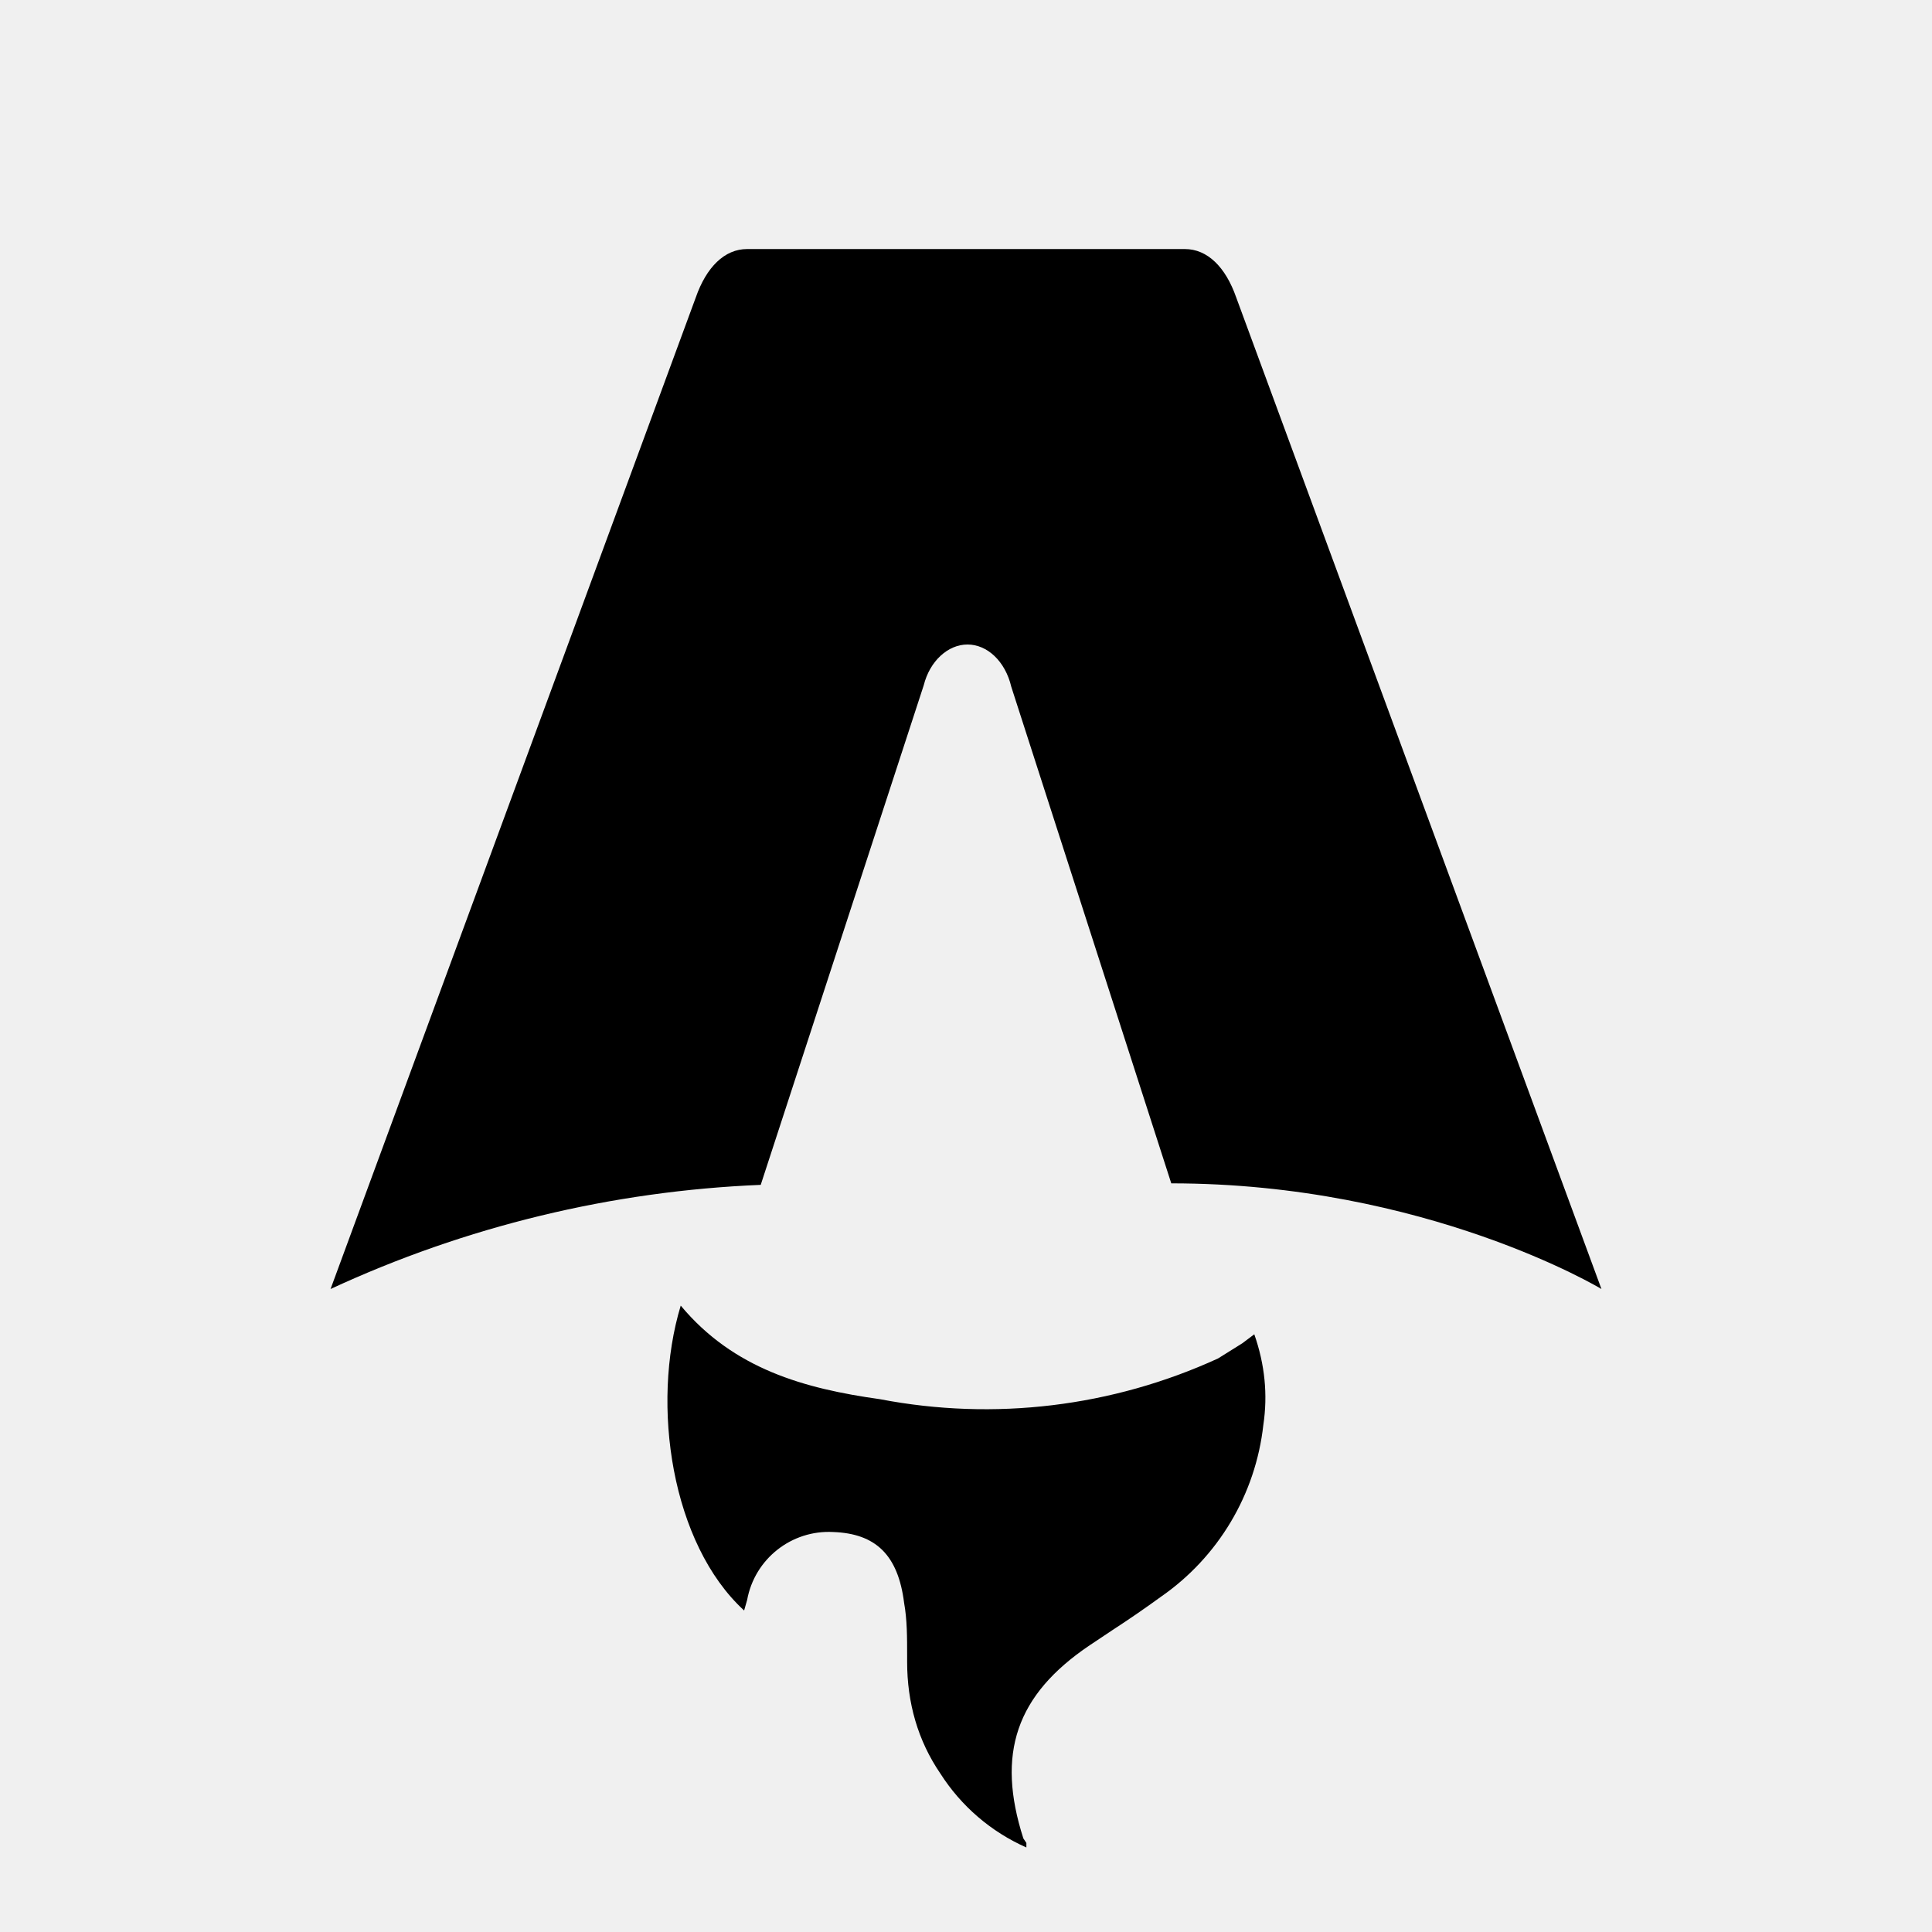
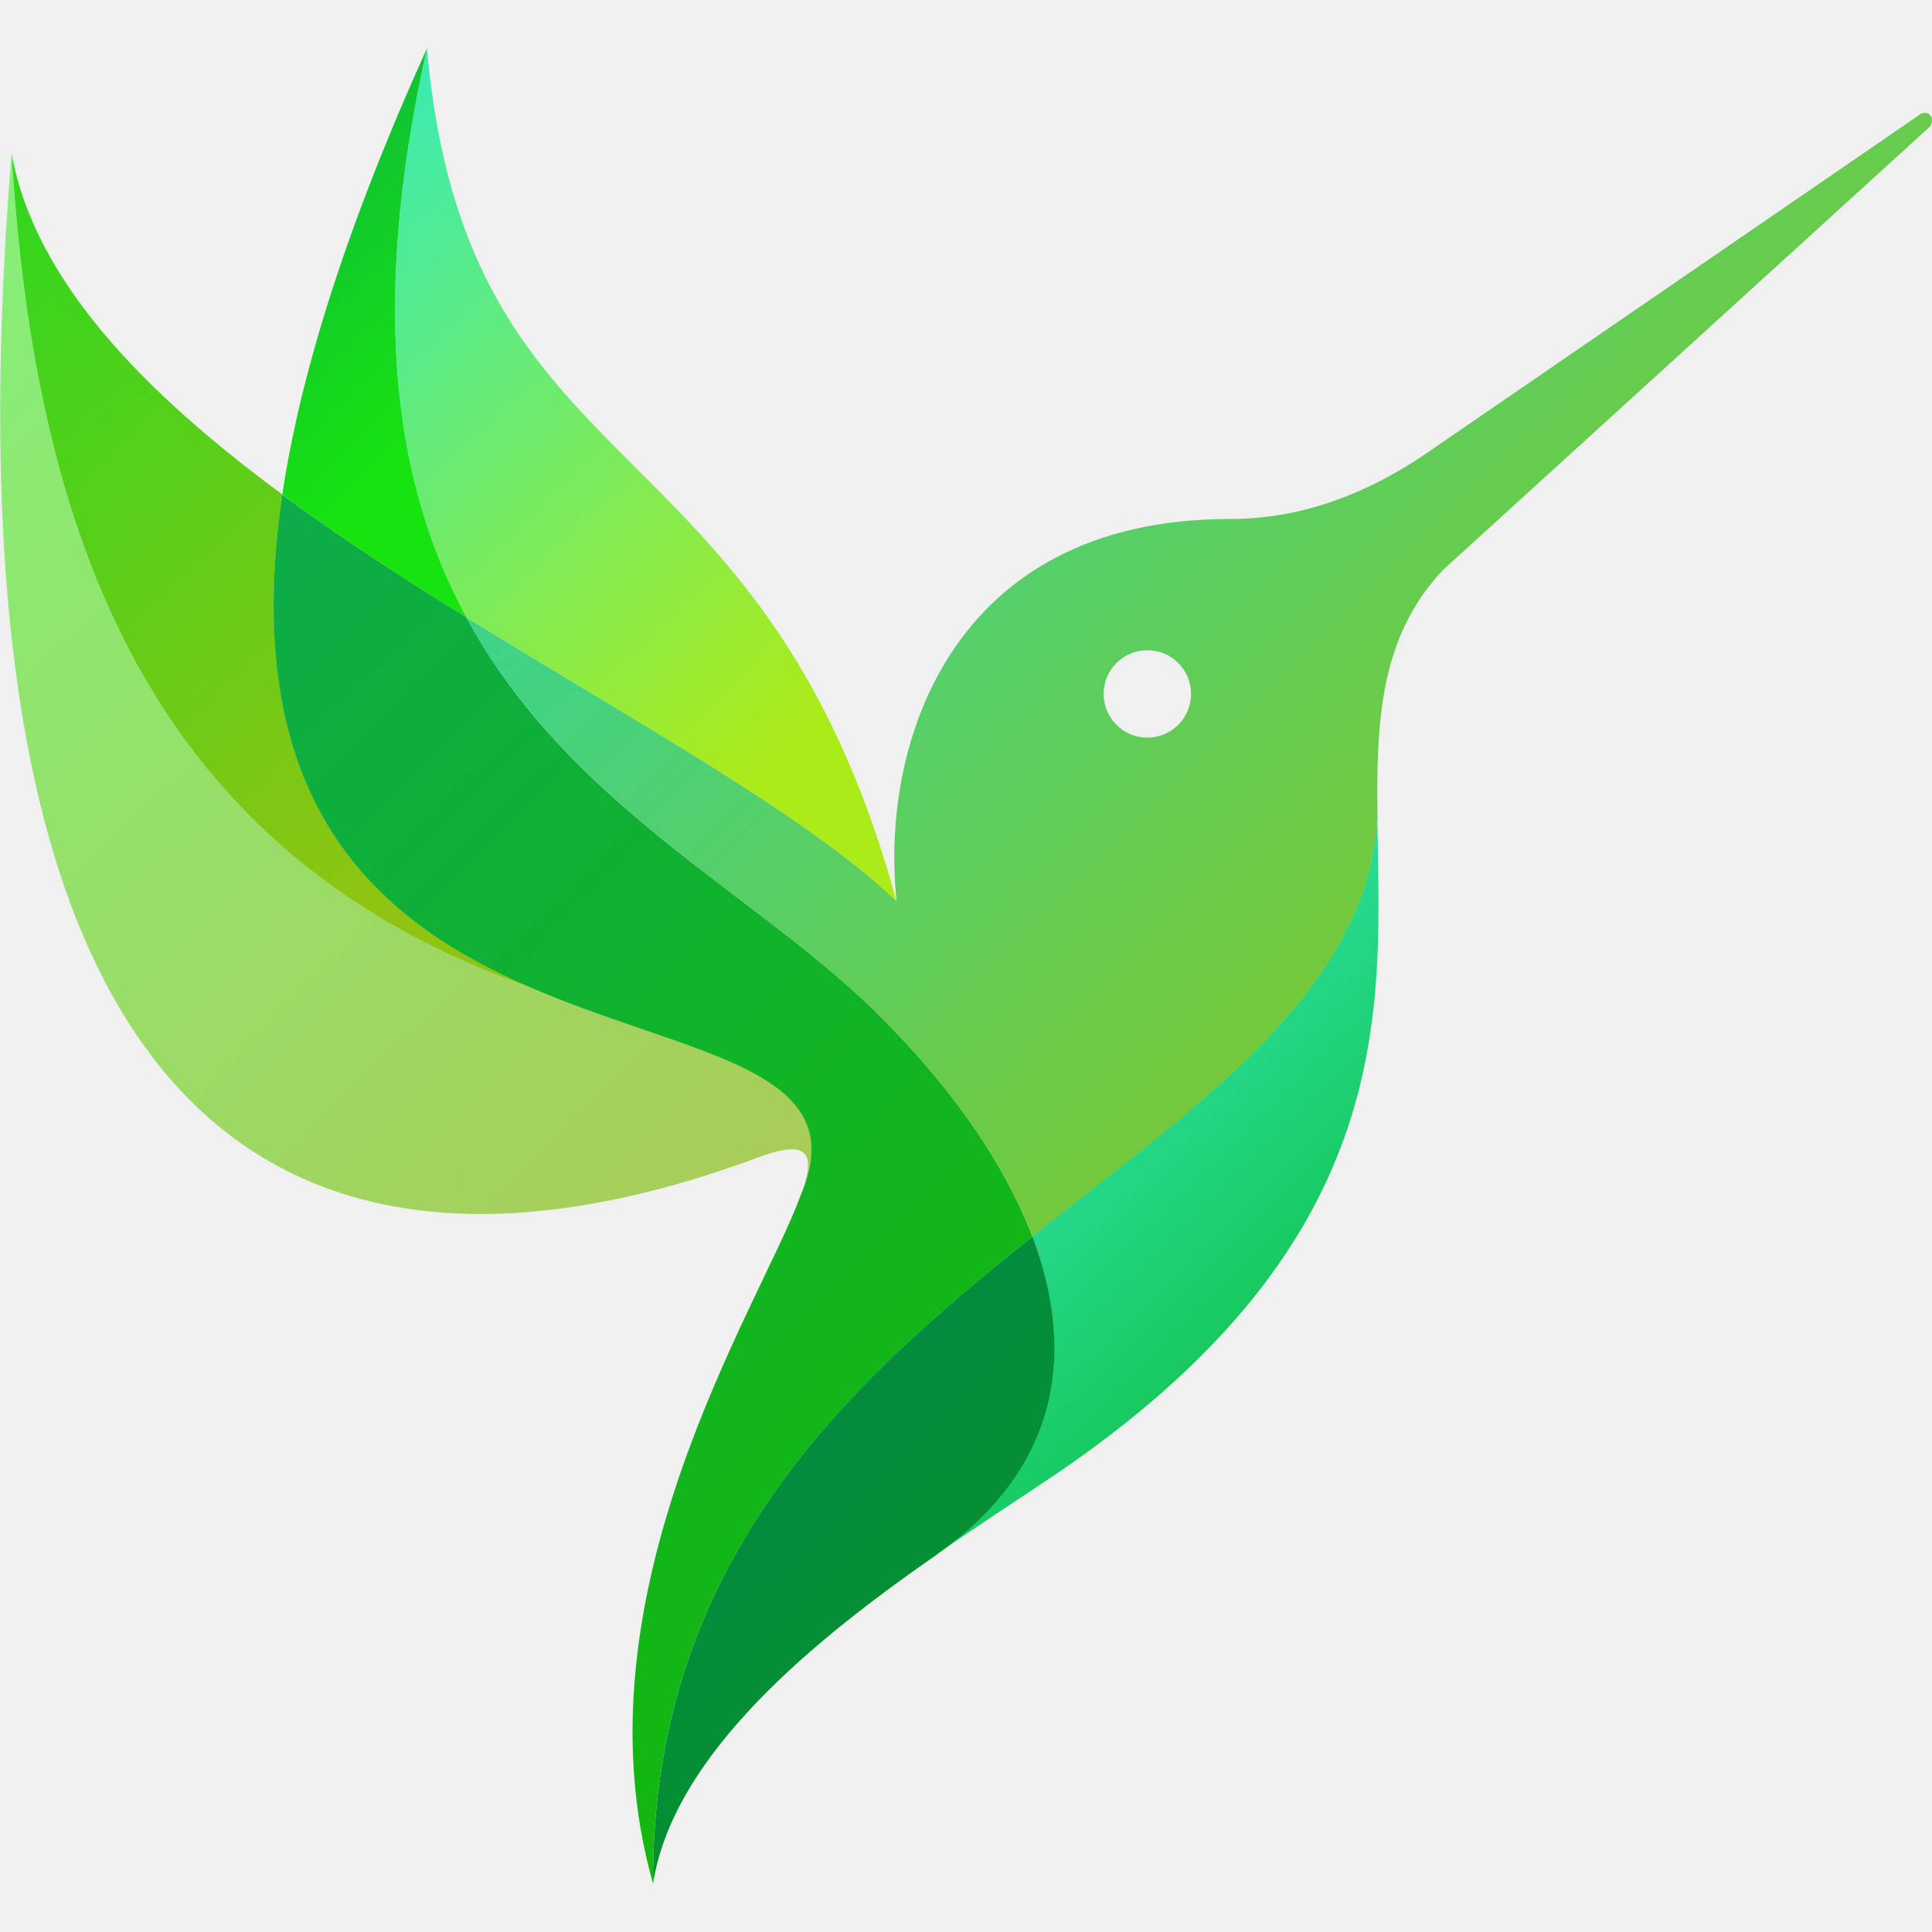
- <svg xmlns="http://www.w3.org/2000/svg" fill="none" viewBox="0 0 128 128">
-   <path d="M50.4 78.5a75.1 75.1 0 0 0-28.5 6.9l24.2-65.7c.7-2 1.9-3.2 3.4-3.2h29c1.5 0 2.7 1.2 3.4 3.2l24.2 65.7s-11.6-7-28.5-7L67 45.5c-.4-1.7-1.6-2.8-2.9-2.8-1.3 0-2.5 1.1-2.9 2.7L50.4 78.5Zm-1.1 28.2Zm-4.2-20.2c-2 6.6-.6 15.8 4.2 20.2a17.5 17.5 0 0 1 .2-.7 5.5 5.5 0 0 1 5.7-4.5c2.8.1 4.3 1.5 4.7 4.7.2 1.1.2 2.3.2 3.5v.4c0 2.7.7 5.2 2.2 7.4a13 13 0 0 0 5.7 4.9v-.3l-.2-.3c-1.8-5.6-.5-9.5 4.4-12.8l1.5-1a73 73 0 0 0 3.2-2.2 16 16 0 0 0 6.8-11.4c.3-2 .1-4-.6-6l-.8.6-1.6 1a37 37 0 0 1-22.4 2.7c-5-.7-9.7-2-13.2-6.2Z" />
-   <style>
-         path { fill: #000; }
-         @media (prefers-color-scheme: dark) {
-             path { fill: #FFF; }
-         }
-     </style>
+ <svg xmlns="http://www.w3.org/2000/svg" viewBox="0 0 500 500">
+   <defs>
+     <style>.cls-1,.cls-2,.cls-3,.cls-4,.cls-5,.cls-6,.cls-7,.cls-8{fill-rule:evenodd;}.cls-1{fill:url(#Degradado_sin_nombre_4);}.cls-2{fill:url(#Degradado_sin_nombre_3);}.cls-3{fill:url(#Degradado_sin_nombre_5);}.cls-4{fill:url(#Degradado_sin_nombre_7);}.cls-5{fill:url(#Degradado_sin_nombre_9);}.cls-6{fill:url(#Degradado_sin_nombre_11);}.cls-7{fill:url(#Degradado_sin_nombre_13);}.cls-8{fill:url(#Degradado_sin_nombre_2);}</style>
+     <linearGradient id="Degradado_sin_nombre_4" x1="-9456.37" y1="-47004.85" x2="-13761.96" y2="-42596.75" gradientTransform="matrix(0.06, 0, 0, -0.06, 793.47, -2536.27)" gradientUnits="userSpaceOnUse">
+       <stop offset="0" stop-color="#a9cc58" />
+       <stop offset="1" stop-color="#81f57d" />
+     </linearGradient>
+     <linearGradient id="Degradado_sin_nombre_3" x1="-10559.92" y1="-45146.98" x2="-13170.54" y2="-42474.2" gradientTransform="matrix(0.06, 0, 0, -0.06, 793.47, -2536.27)" gradientUnits="userSpaceOnUse">
+       <stop offset="0" stop-color="#8fc412" />
+       <stop offset="1" stop-color="#27d920" />
+     </linearGradient>
+     <linearGradient id="Degradado_sin_nombre_5" x1="-8483.2" y1="-48601.9" x2="-12495.88" y2="-44493.68" gradientTransform="matrix(0.06, 0, 0, -0.06, 793.47, -2536.27)" gradientUnits="userSpaceOnUse">
+       <stop offset="0" stop-color="#14b80e" />
+       <stop offset="1" stop-color="#0cab4c" />
+     </linearGradient>
+     <linearGradient id="Degradado_sin_nombre_7" x1="-4601.81" y1="-46238.19" x2="-9888.51" y2="-40825.61" gradientTransform="matrix(0.06, 0, 0, -0.06, 793.47, -2536.27)" gradientUnits="userSpaceOnUse">
+       <stop offset="0" stop-color="#8fc412" />
+       <stop offset="1" stop-color="#20d9b7" />
+     </linearGradient>
+     <linearGradient id="Degradado_sin_nombre_9" x1="-9037.04" y1="-44706.25" x2="-11629.93" y2="-42051.64" gradientTransform="matrix(0.06, 0, 0, -0.06, 793.47, -2536.27)" gradientUnits="userSpaceOnUse">
+       <stop offset="0" stop-color="#aceb1a" />
+       <stop offset="1" stop-color="#2aebc8" />
+     </linearGradient>
+     <linearGradient id="Degradado_sin_nombre_11" x1="-10521.5" y1="-43324.63" x2="-11939.57" y2="-41872.79" gradientTransform="matrix(0.06, 0, 0, -0.06, 793.47, -2536.27)" gradientUnits="userSpaceOnUse">
+       <stop offset="0" stop-color="#17e310" />
+       <stop offset="1" stop-color="#0cab4c" />
+     </linearGradient>
+     <linearGradient id="Degradado_sin_nombre_13" x1="-6866.68" y1="-47457.6" x2="-9126.62" y2="-45143.87" gradientTransform="matrix(0.06, 0, 0, -0.06, 793.47, -2536.27)" gradientUnits="userSpaceOnUse">
+       <stop offset="0" stop-color="#12c44e" />
+       <stop offset="1" stop-color="#43f7eb" />
+     </linearGradient>
+     <linearGradient id="Degradado_sin_nombre_2" x1="-8299.58" y1="-48925.63" x2="-10309.96" y2="-46867.38" gradientTransform="matrix(0.06, 0, 0, -0.06, 793.47, -2536.27)" gradientUnits="userSpaceOnUse">
+       <stop offset="0" stop-color="#05912a" />
+       <stop offset="1" stop-color="#038557" />
+     </linearGradient>
+   </defs>
+   <g id="Icon_T" data-name="Icon T">
+     <path class="cls-1" d="M3,39.69c-25.67,313.1,123,285.94,193.45,259.77,13.11-4.86,14.71-.68,10.78,10.07,14.34-33-27.46-36-68.45-53.45C38.34,221.55,9,138.49,3,39.69Z" />
+     <path class="cls-2" d="M3,39.69c6,98.8,35.39,181.93,135.78,216.39C99.52,239.43,61,209.63,73.11,128,37.41,101.69,8.91,72.63,3,39.69Z" />
+     <path class="cls-3" d="M73.06,128C61,209.69,99.46,239.49,138.67,256.14c41,17.39,82.85,20.46,68.44,53.46C196.71,338,147.72,412.2,169,487.46c-.43-82.7,49.68-128.77,98.18-167.42-7.7-20.33-22.59-40.55-40.69-58.31-31.45-30.84-79.65-53.51-105.81-102C104.26,149.61,88,139,73,128Z" />
+     <path class="cls-4" d="M120.69,159.74c26.17,48.48,74.36,71.15,105.81,102,18.1,17.76,33,38,40.69,58.31,44.19-35.14,87-64.08,89.31-108.87-.06-2.76-.06-5.46-.06-8.17.12-21.5,2.64-40.37,17.11-55.6L499.42,32.81c1.72-2.52-.74-4.91-3.14-2.77L369.61,117c-20.19,13.88-37.67,17.32-51.46,17.32-72.26,0-90.42,58.67-86.11,98.86C208.16,210.56,164,186.6,120.69,159.74Zm176.23,8.54a11.31,11.31,0,1,0,11.32,11.31A11.29,11.29,0,0,0,296.92,168.28Z" />
+     <path class="cls-5" d="M120.69,159.74C164,186.6,208.16,210.56,232,233.17,197.27,106.05,120.82,128.35,110.48,12.54,95.15,81.1,102.72,126.51,120.69,159.74Z" />
+     <path class="cls-6" d="M120.69,159.74c-18-33.23-25.54-78.7-10.21-147.2C89.18,59.66,77.61,97.45,73.06,128c15,11.06,31.26,21.63,47.63,31.77Z" />
+     <path class="cls-7" d="M356.44,211.17C354.22,255.9,311.32,284.9,267.13,320c11.26,29.8,7.2,59.72-24.5,82.08,11.33-7.86,22.1-14.81,30.65-20.58,90.11-61.25,83.77-121.71,83.16-170.31Z" />
+     <path class="cls-8" d="M242.69,402.12c31.7-22.36,35.76-52.28,24.5-82.08-48.51,38.58-98.61,84.72-98.18,167.42,5.3-33.61,41.86-63.22,73.74-85.34Z" />
+   </g>
</svg>
